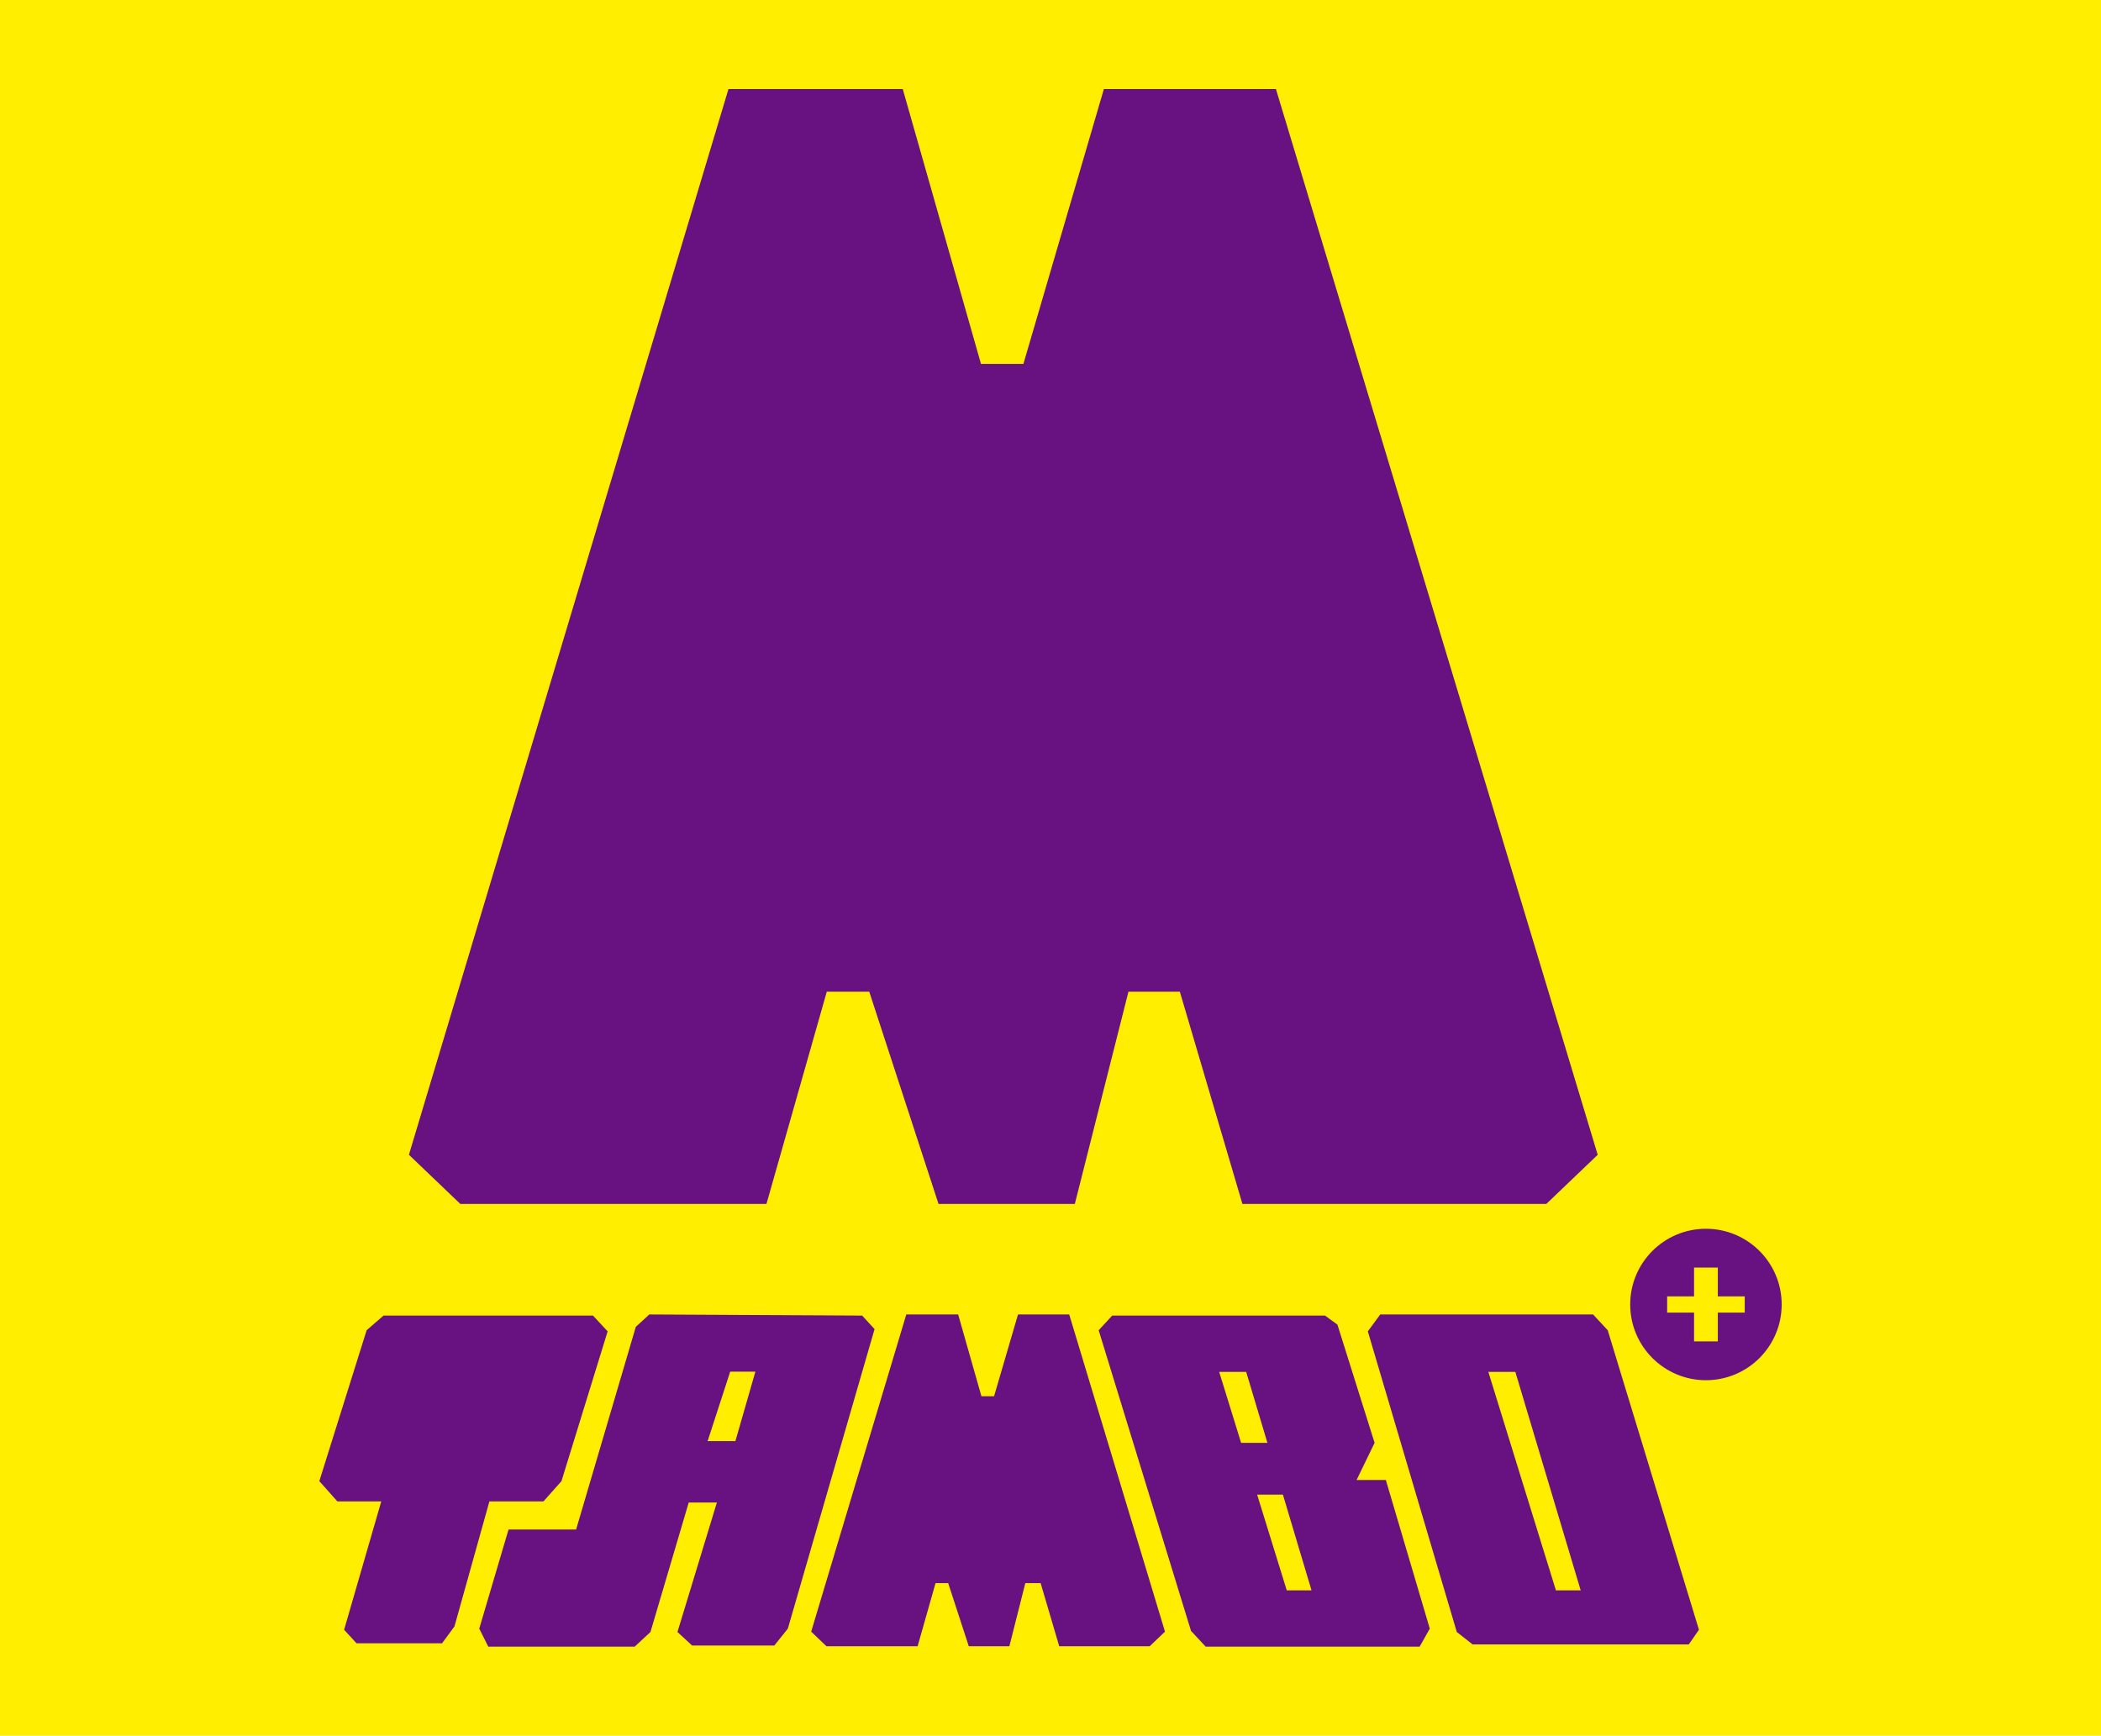
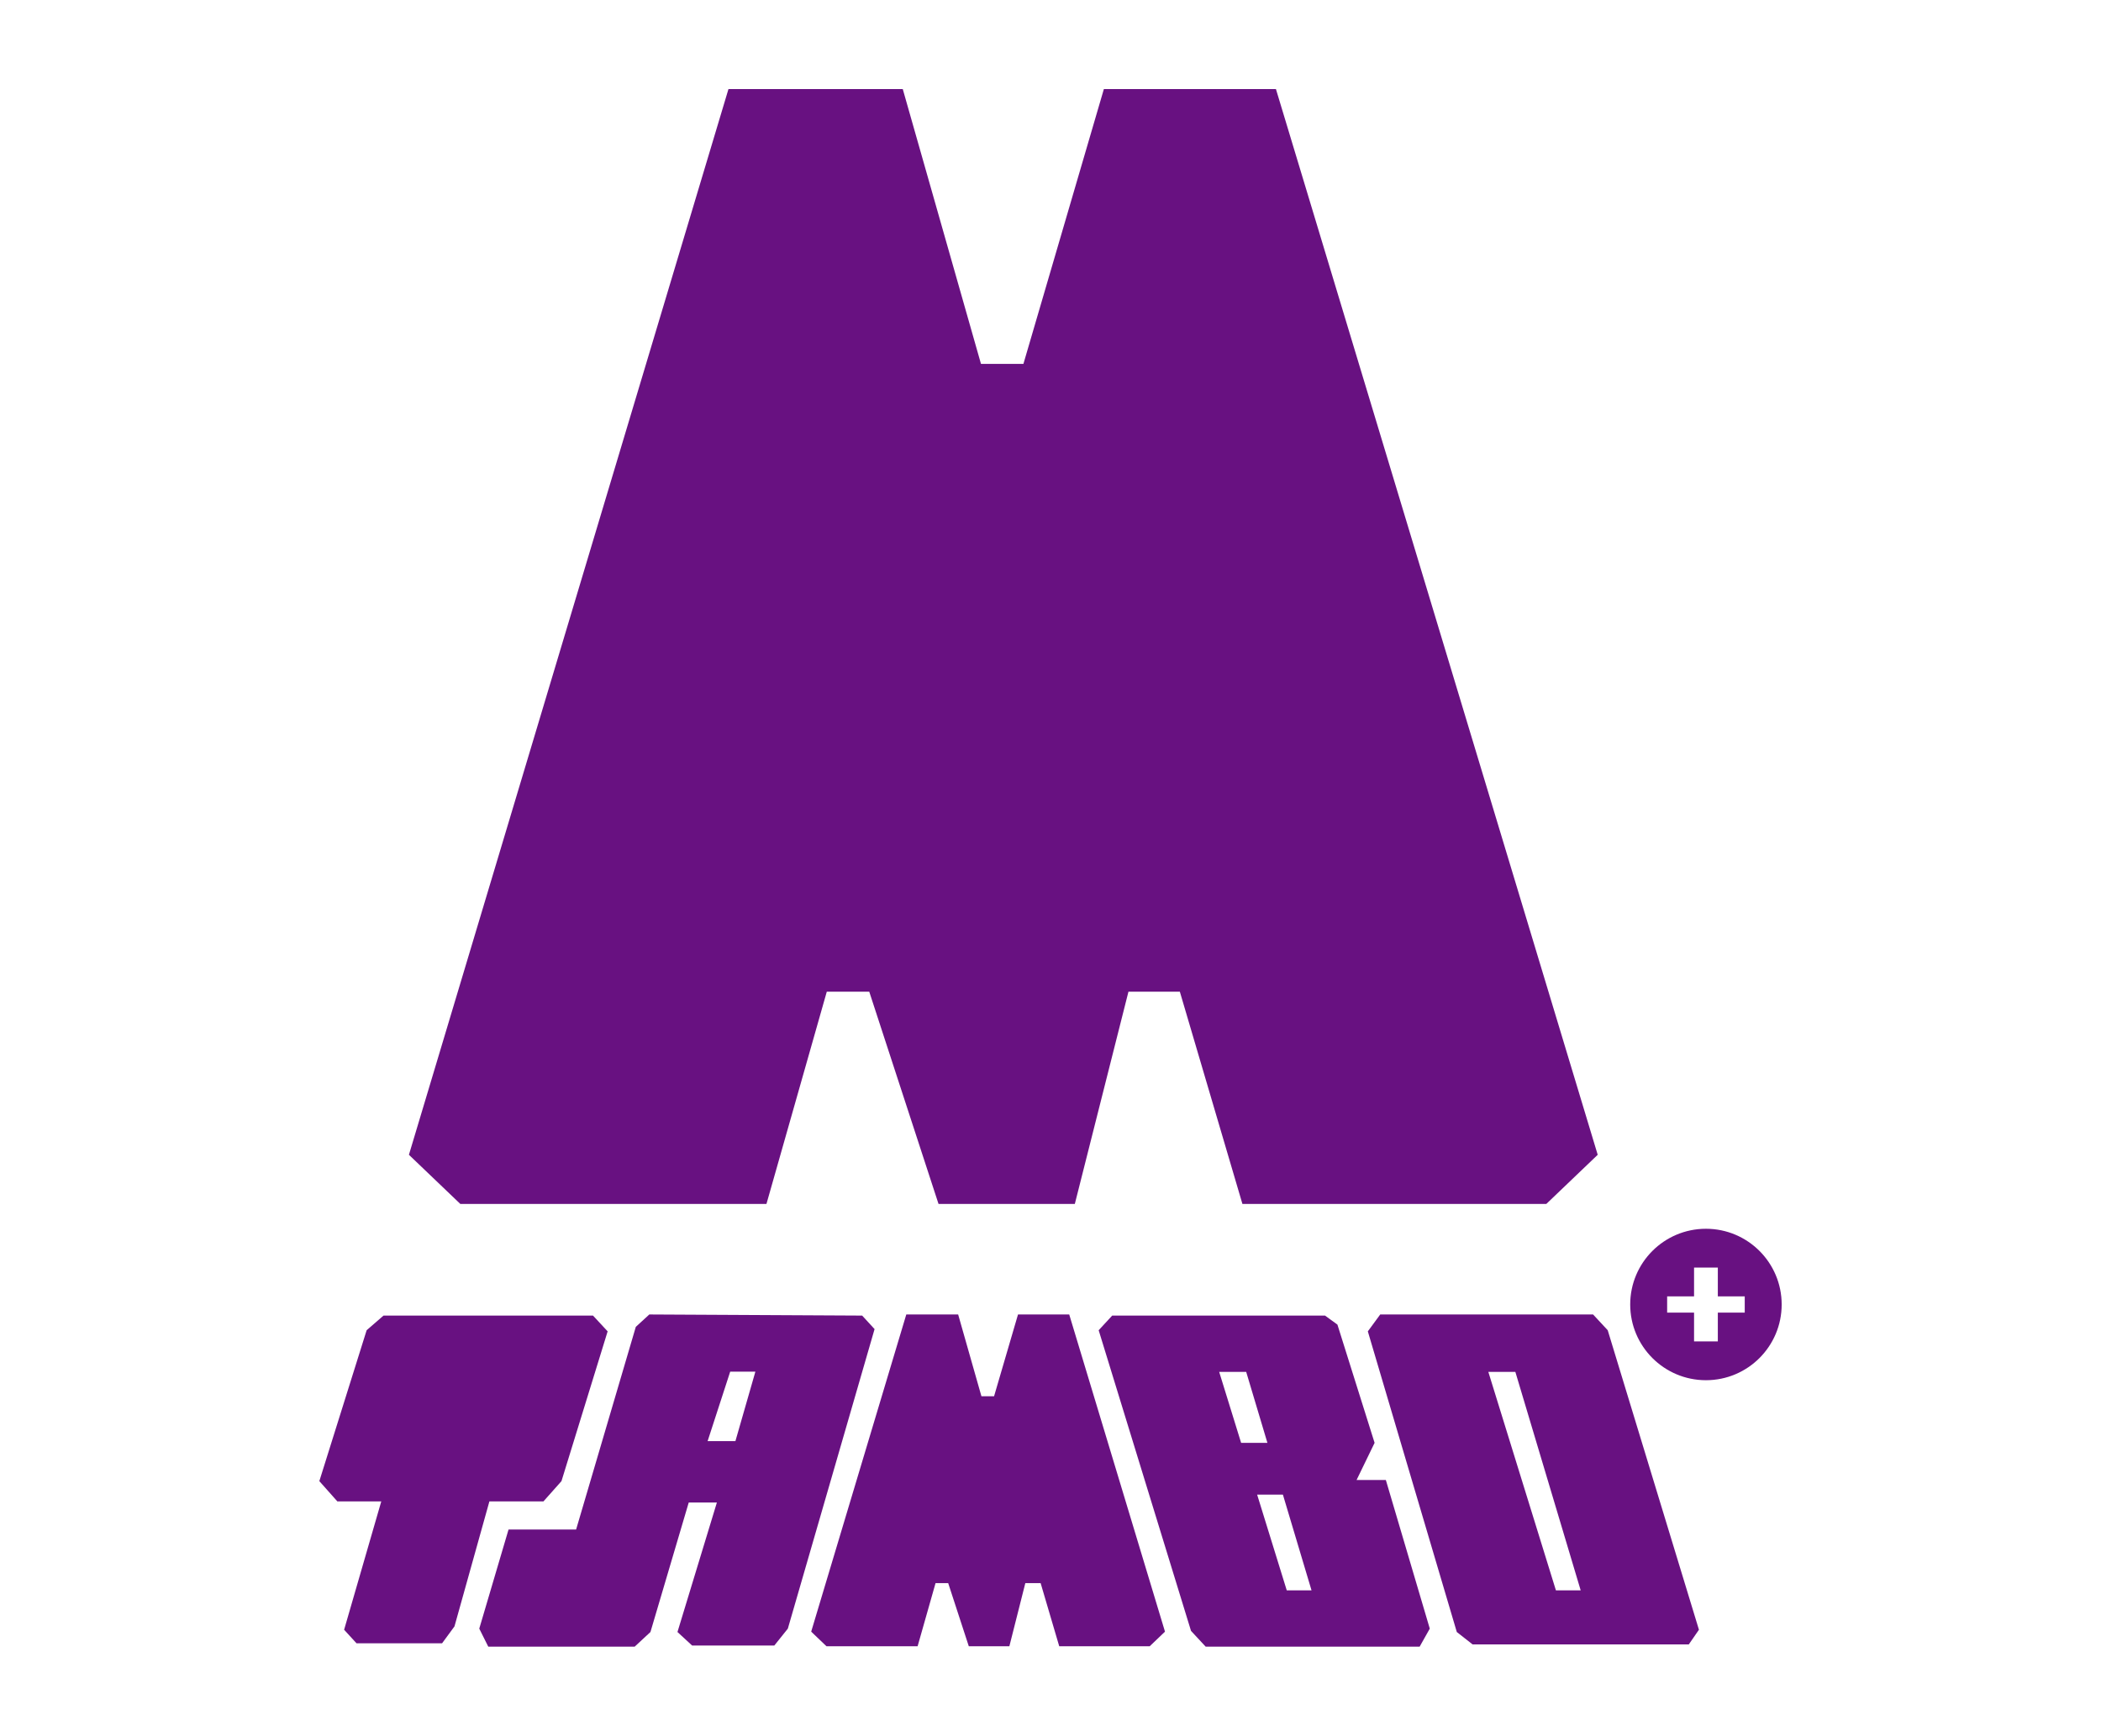
<svg xmlns="http://www.w3.org/2000/svg" width="594.4pt" height="491.13pt" viewBox="0 0 594.4 491.13" version="1.1">
  <defs>
    <clipPath id="clip1">
      <path d="M 0 0 L 594.398 0 L 594.398 491.129 L 0 491.129 Z M 0 0 " />
    </clipPath>
  </defs>
  <g id="surface1">
    <g clip-path="url(#clip1)" clip-rule="nonzero">
-       <path style=" stroke:none;fill-rule:nonzero;fill:rgb(100%,93.3%,0%);fill-opacity:1;" d="M 0 491.129 L 594.402 491.129 L 594.402 0 L 0 0 Z M 0 491.129 " />
+       <path style=" stroke:none;fill-rule:nonzero;fill:rgb(100%,93.3%,0%);fill-opacity:0;" d="M 0 491.129 L 594.402 491.129 L 594.402 0 L 0 0 Z M 0 491.129 " />
    </g>
    <path style=" stroke:none;fill-rule:nonzero;fill:rgb(40.799%,6.699%,50.6%);fill-opacity:1;" d="M 206.094 25.199 L 255.402 25.199 L 277.531 102.961 L 289.539 102.961 L 312.301 25.199 L 360.977 25.199 L 452.012 326.754 L 437.473 340.66 L 351.496 340.66 L 333.793 280.602 L 319.254 280.602 L 304.082 340.66 L 265.52 340.66 L 245.922 280.602 L 233.91 280.602 L 216.84 340.66 L 130.23 340.66 L 115.691 326.754 " />
    <path style=" stroke:none;fill-rule:nonzero;fill:rgb(40.799%,6.699%,50.6%);fill-opacity:1;" d="M 256.402 371.938 L 271.074 371.938 L 277.66 395.082 L 281.234 395.082 L 288.008 371.938 L 302.496 371.938 L 329.59 461.684 L 325.262 465.824 L 299.672 465.824 L 294.406 447.949 L 290.078 447.949 L 285.562 465.824 L 274.086 465.824 L 268.254 447.949 L 264.68 447.949 L 259.602 465.824 L 233.824 465.824 L 229.496 461.684 " />
    <path style=" stroke:none;fill-rule:nonzero;fill:rgb(40.799%,6.699%,50.6%);fill-opacity:1;" d="M 103.727 376.398 L 108.508 372.254 L 167.77 372.254 L 171.91 376.715 L 158.848 419.094 L 153.75 424.828 L 138.457 424.828 L 128.578 460.195 L 125.074 464.973 L 100.859 464.973 L 97.355 461.148 L 107.867 424.828 L 95.441 424.828 L 90.344 419.094 " />
    <path style=" stroke:none;fill-rule:nonzero;fill:rgb(40.799%,6.699%,50.6%);fill-opacity:1;" d="M 364.039 450 L 355.66 422.914 L 362.949 422.914 L 371.047 450 Z M 344.922 388.188 L 352.566 388.188 L 358.566 408.262 L 351.129 408.262 Z M 392.074 418.773 L 383.793 418.773 L 388.891 408.262 L 378.375 374.805 L 374.871 372.258 L 314.652 372.258 L 310.828 376.398 L 336.953 461.469 L 341.098 465.93 L 401.637 465.93 L 404.504 460.832 " />
    <path style=" stroke:none;fill-rule:nonzero;fill:rgb(40.799%,6.699%,50.6%);fill-opacity:1;" d="M 440.188 450 L 421.07 388.188 L 428.715 388.188 L 447.195 450 Z M 454.844 376.398 L 450.703 371.938 L 390.484 371.938 L 386.977 376.719 L 412.148 461.789 L 416.609 465.293 L 477.785 465.293 L 480.652 461.148 " />
    <path style=" stroke:none;fill-rule:nonzero;fill:rgb(40.799%,6.699%,50.6%);fill-opacity:1;" d="M 208.059 407.77 L 200.195 407.77 L 206.582 388.117 L 213.707 388.117 Z M 243.918 372.254 L 183.699 371.938 L 179.879 375.441 L 162.988 432.793 L 143.871 432.793 L 135.59 460.832 L 138.137 465.93 L 179.559 465.93 L 184.02 461.789 L 194.852 425.145 L 202.816 425.145 L 191.664 461.789 L 195.809 465.609 L 219.066 465.609 L 222.891 460.832 L 247.426 376.078 " />
    <path style=" stroke:none;fill-rule:nonzero;fill:rgb(40.799%,6.699%,50.6%);fill-opacity:1;" d="M 493.609 371.414 L 485.996 371.414 L 485.996 379.562 L 479.27 379.562 L 479.27 371.414 L 471.656 371.414 L 471.656 366.812 L 479.27 366.812 L 479.27 358.668 L 485.996 358.668 L 485.996 366.812 L 493.609 366.812 Z M 482.633 347.688 C 470.801 347.688 461.207 357.281 461.207 369.113 C 461.207 380.945 470.801 390.539 482.633 390.539 C 494.465 390.539 504.059 380.945 504.059 369.113 C 504.059 357.281 494.465 347.688 482.633 347.688 " />
  </g>
</svg>
